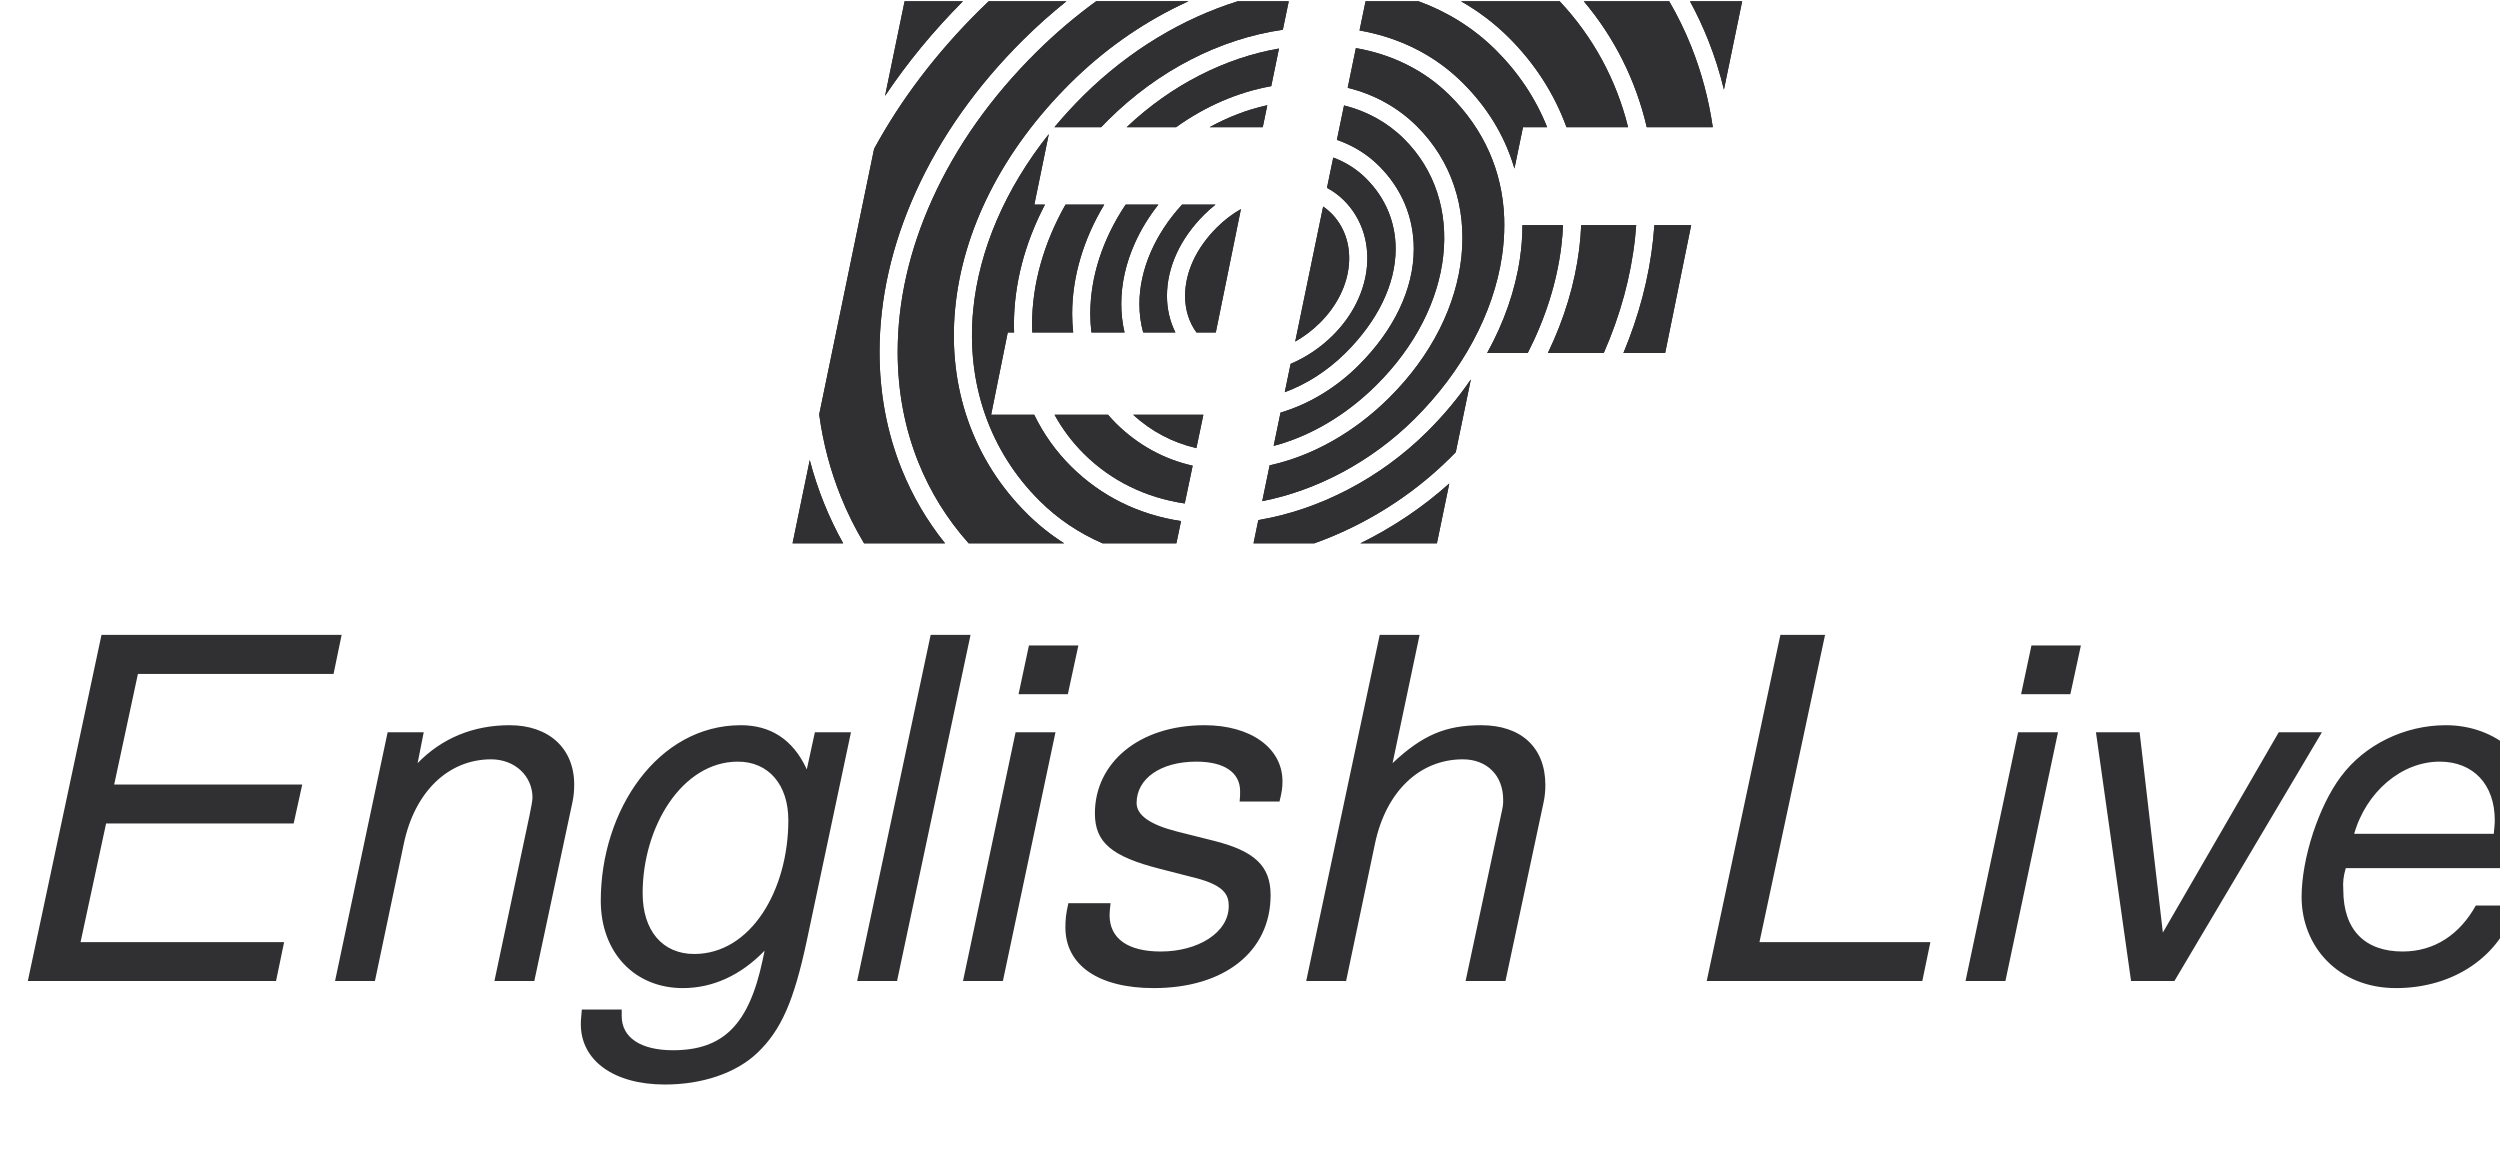
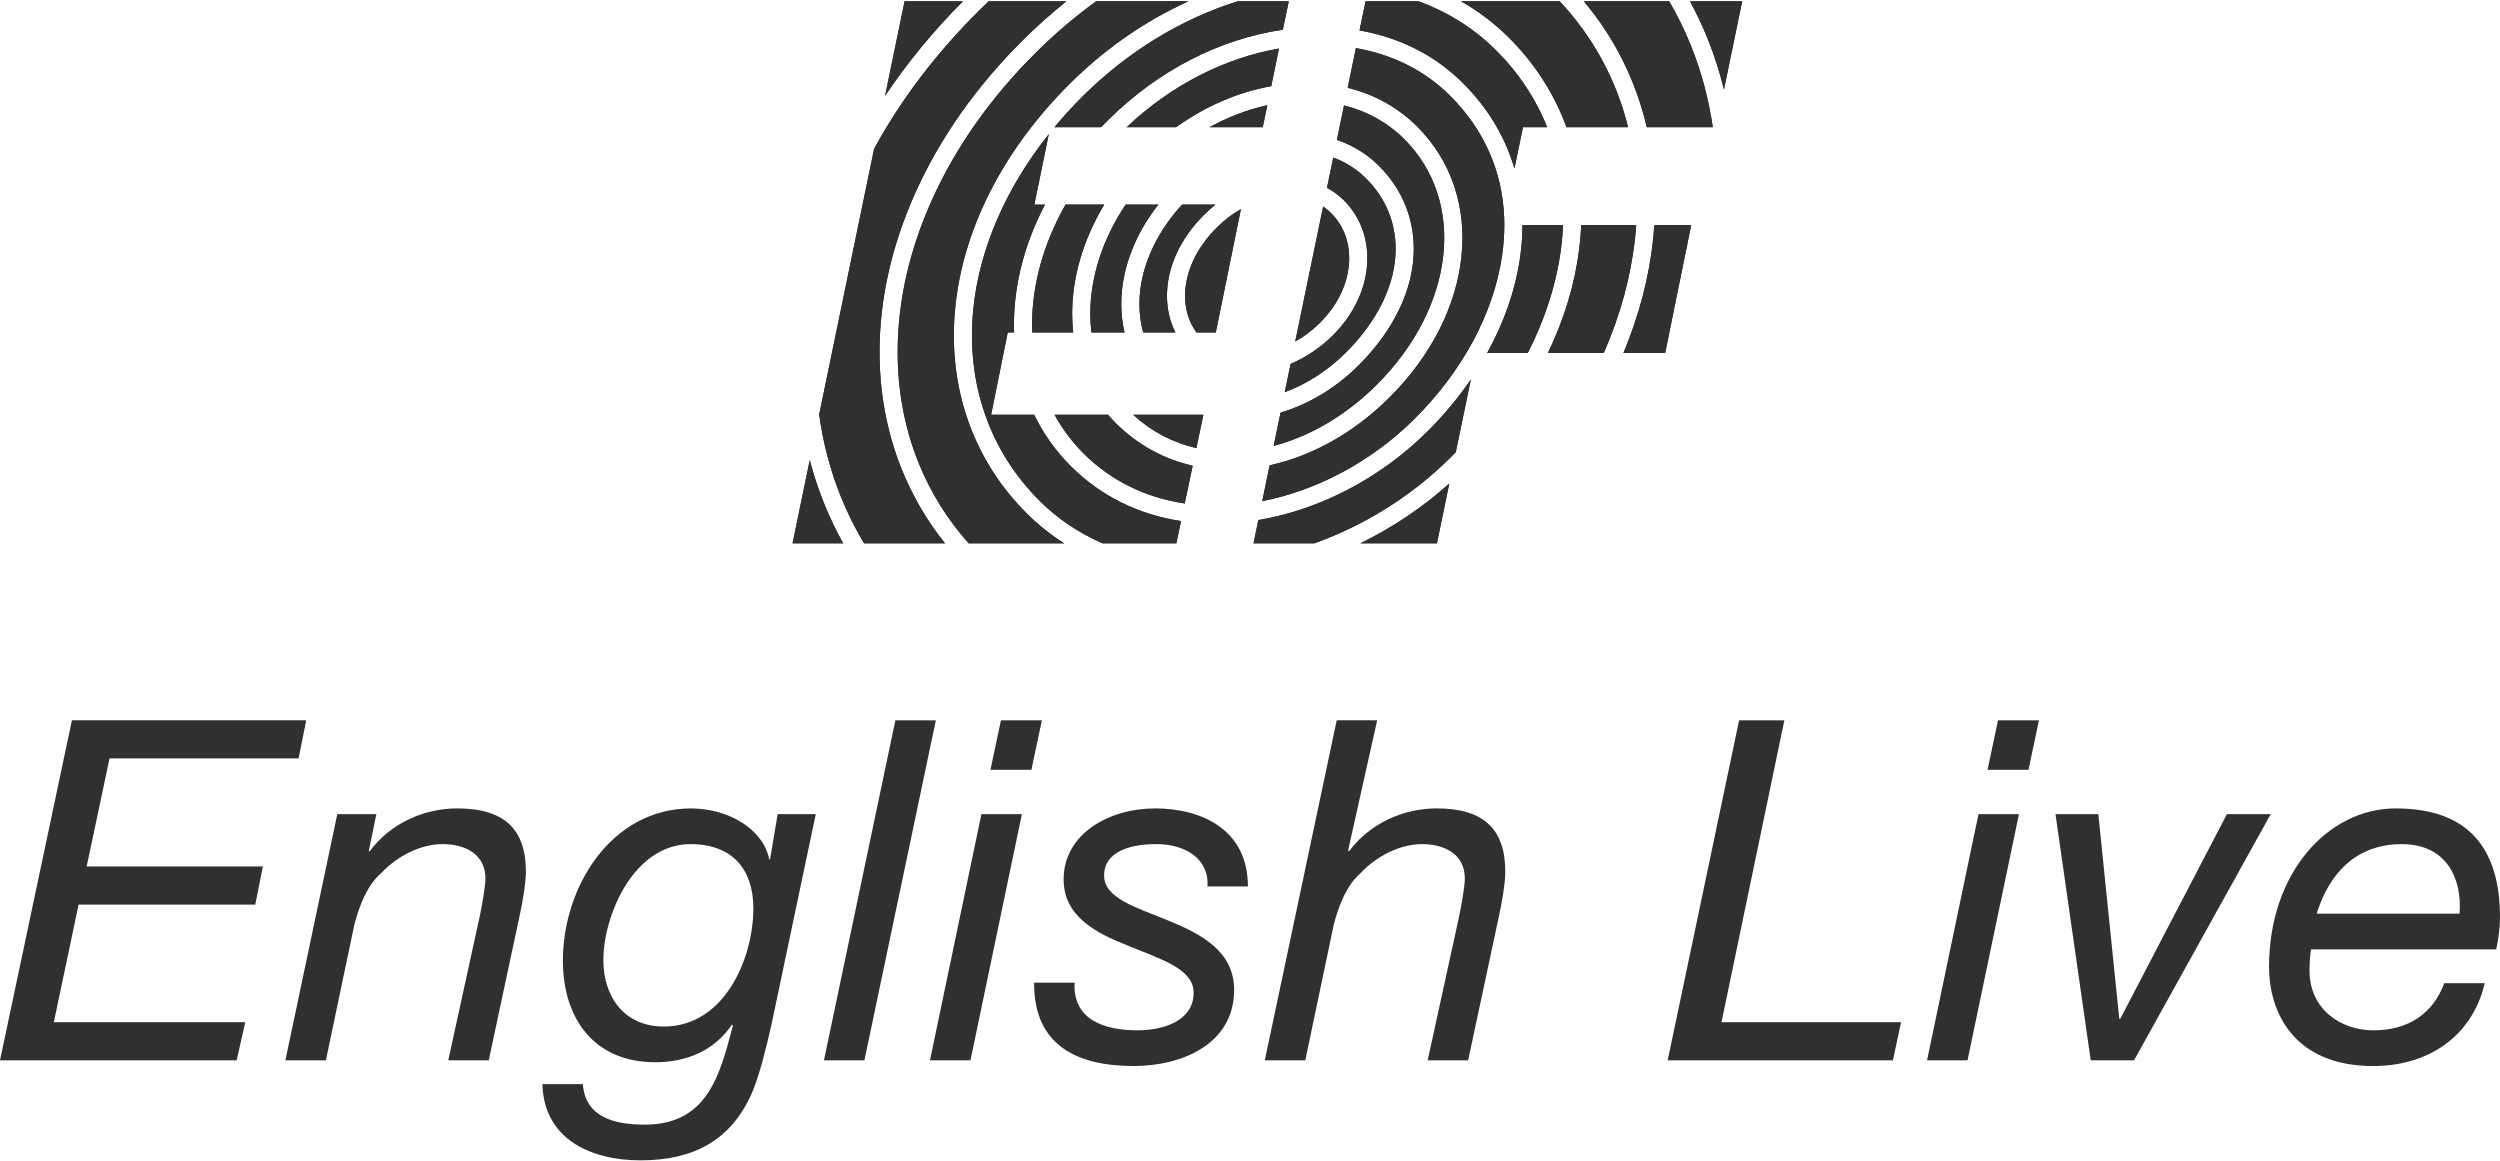
- <svg xmlns="http://www.w3.org/2000/svg" width="237px" height="110px" viewBox="0 0 237 110" version="1.1">
-   <defs />
-   <g id="Page-1" stroke="none" stroke-width="1" fill="none" fill-rule="evenodd">
-     <g id="wide-projects-normal" transform="translate(-68, -976)" fill="#303033">
-       <g id="EF-English-Live" transform="translate(0, 940)">
-         <g id="EF-Logo-+-Englishtown-Mobile" transform="translate(66, 36)">
-           <g id="EF-Logo" transform="translate(77, 0)">
-             <path d="M24.958,12.06 L29.385,12.06 C29.617,11.818 29.853,11.577 30.095,11.337 C34.792,6.684 40.628,3.681 46.614,2.818 L47.175,0.117 L42.347,0.117 C37.163,1.738 32.063,4.748 27.697,9.071 C26.722,10.039 25.81,11.036 24.958,12.06" id="Fill-1" />
-             <path d="M59.025,23.602 C59.025,27.375 57.153,31.309 53.754,34.676 C51.618,36.795 49.069,38.319 46.395,39.114 L45.742,42.271 C49.186,41.365 52.581,39.382 55.459,36.527 C62.932,29.124 64.063,19.076 58.09,13.154 C56.531,11.607 54.594,10.541 52.415,9.994 L51.738,13.26 C53.244,13.779 54.594,14.603 55.698,15.697 C57.873,17.852 59.025,20.586 59.025,23.602" id="Fill-2" />
-             <path d="M52.881,25.047 C53.034,23.156 52.427,21.425 51.171,20.182 C50.942,19.956 50.695,19.758 50.435,19.577 L47.785,32.382 C48.626,31.904 49.416,31.309 50.12,30.611 C51.741,29.004 52.722,27.028 52.881,25.047" id="Fill-3" />
-             <path d="M10.757,0.117 L8.902,9.093 C11,5.951 13.47,2.952 16.287,0.117 L10.757,0.117" id="Fill-4" />
-             <path d="M52.54,33.472 C55.615,30.426 57.308,26.922 57.308,23.602 C57.308,21.046 56.331,18.73 54.484,16.898 C53.604,16.027 52.563,15.37 51.391,14.936 L50.799,17.809 C51.382,18.123 51.917,18.514 52.387,18.978 C54.003,20.581 54.785,22.786 54.594,25.184 C54.4,27.568 53.244,29.924 51.334,31.814 C50.176,32.963 48.802,33.877 47.35,34.496 L46.795,37.179 C48.826,36.431 50.813,35.183 52.54,33.472" id="Fill-5" />
-             <path d="M73.503,12.06 L79.343,12.06 C78.235,7.58 76.041,3.513 72.855,0.117 L63.493,0.117 C65.139,1.05 66.644,2.186 67.989,3.516 C70.488,5.995 72.339,8.866 73.503,12.06" id="Fill-6" />
-             <path d="M3.126,47.731 C2.584,46.39 2.132,45.02 1.765,43.615 L0.135,51.506 L4.932,51.506 C4.254,50.29 3.651,49.032 3.126,47.731" id="Fill-7" />
-             <path d="M13.38,18.888 C11.202,23.701 10.098,28.577 10.098,33.377 C10.098,37.066 10.762,40.586 12.069,43.844 C13.201,46.658 14.798,49.228 16.83,51.506 L25.881,51.506 C24.612,50.699 23.44,49.768 22.378,48.713 C17.26,43.644 14.834,36.737 15.548,29.263 C15.899,25.573 16.996,21.878 18.806,18.282 C20.677,14.568 23.261,11.065 26.483,7.87 C29.554,4.825 33.034,2.35 36.82,0.516 C37.102,0.379 37.385,0.246 37.669,0.115 L28.92,0.115 C26.934,1.559 25.038,3.169 23.246,4.945 C18.963,9.19 15.644,13.88 13.38,18.888" id="Fill-8" />
-             <path d="M28.359,29.74 C28.359,30.346 28.397,30.938 28.465,31.518 L31.609,31.518 C31.403,30.651 31.298,29.743 31.298,28.815 C31.298,26.893 31.731,24.955 32.586,23.048 C33.157,21.768 33.905,20.549 34.812,19.398 L31.711,19.398 C29.55,22.62 28.359,26.231 28.359,29.74" id="Fill-9" />
-             <path d="M40.229,19.398 L37.06,19.398 C34.482,22.197 33.016,25.59 33.016,28.816 C33.016,29.763 33.137,30.665 33.372,31.518 L36.429,31.518 C35.907,30.471 35.629,29.292 35.629,28.055 C35.629,25.339 36.889,22.598 39.174,20.333 C39.512,19.997 39.865,19.684 40.229,19.398" id="Fill-10" />
-             <path d="M56.672,37.729 C53.355,41.02 49.38,43.237 45.362,44.112 L44.66,47.508 C49.857,46.495 55.017,43.751 59.056,39.751 C63.629,35.218 66.592,29.714 67.394,24.253 C67.54,23.267 67.608,22.292 67.609,21.34 C67.609,21.117 67.606,20.89 67.599,20.667 C67.438,16.232 65.682,12.259 62.424,9.03 C59.995,6.623 56.915,5.147 53.537,4.559 L52.761,8.324 C55.266,8.94 57.498,10.165 59.304,11.951 C65.97,18.558 64.836,29.64 56.672,37.729" id="Fill-11" />
-             <path d="M45.514,8.168 L46.247,4.602 C41.231,5.465 36.101,7.988 31.805,12.06 L36.488,12.06 C39.263,10.072 42.354,8.732 45.514,8.168" id="Fill-12" />
-             <path d="M63.638,7.829 C65.952,10.122 67.586,12.775 68.491,15.721 C68.518,15.806 68.545,15.891 68.569,15.977 L69.379,12.06 L71.669,12.06 C70.584,9.333 68.941,6.869 66.774,4.718 C64.676,2.641 62.195,1.11 59.471,0.117 L54.456,0.117 L53.883,2.889 C54.696,3.031 55.493,3.223 56.274,3.46 C59.118,4.334 61.596,5.803 63.638,7.829" id="Fill-13" />
-             <path d="M38.066,44.147 C35.327,43.533 32.859,42.175 30.802,40.141 C30.534,39.873 30.281,39.596 30.037,39.314 L24.967,39.314 C25.715,40.676 26.655,41.927 27.768,43.033 C30.344,45.586 33.604,47.179 37.314,47.729 L38.066,44.147" id="Fill-14" />
-             <path d="M45.14,9.975 C43.265,10.384 41.419,11.089 39.67,12.06 L44.71,12.06 L45.14,9.975" id="Fill-15" />
-             <path d="M22.839,30.79 C22.839,31.035 22.845,31.276 22.856,31.518 L26.739,31.518 C26.675,30.934 26.643,30.342 26.643,29.74 C26.643,26.238 27.717,22.656 29.684,19.398 L26.01,19.398 C23.938,23.065 22.839,26.95 22.839,30.79" id="Fill-16" />
-             <path d="M39.079,39.324 L39.082,39.314 L32.416,39.314 C34.145,40.898 36.177,41.968 38.418,42.482 L39.079,39.324" id="Fill-17" />
-             <path d="M17.256,29.421 C16.593,36.382 18.842,42.808 23.591,47.513 C25.282,49.19 27.272,50.528 29.516,51.506 L36.522,51.506 L36.963,49.399 C32.928,48.786 29.375,47.031 26.555,44.235 C25.105,42.797 23.922,41.136 23.039,39.314 L18.96,39.314 L20.534,31.518 L21.136,31.518 C21.129,31.275 21.122,31.035 21.122,30.788 C21.122,26.947 22.137,23.074 24.062,19.397 L23.055,19.397 L24.427,12.714 C20.314,17.885 17.803,23.686 17.256,29.421" id="Fill-18" />
-             <path d="M8.381,33.377 C8.381,28.335 9.537,23.225 11.813,18.192 C14.163,12.993 17.602,8.134 22.031,3.744 C23.337,2.449 24.695,1.242 26.101,0.117 L18.731,0.117 C18.434,0.399 18.14,0.686 17.848,0.971 C13.757,5.029 10.41,9.434 7.865,14.11 L2.659,39.291 C3.028,42 3.715,44.612 4.721,47.1 C5.336,48.628 6.068,50.097 6.912,51.506 L14.589,51.506 C12.875,49.37 11.496,47.013 10.474,44.47 C9.086,41.016 8.381,37.28 8.381,33.377" id="Fill-19" />
-             <path d="M61.219,51.506 L62.395,45.832 C59.856,48.111 56.996,50.02 53.963,51.506 L61.219,51.506" id="Fill-20" />
-             <path d="M44.289,49.302 L43.834,51.506 L49.603,51.506 C54.341,49.812 58.812,47.04 62.466,43.414 C62.65,43.234 62.829,43.05 63.006,42.87 L64.439,35.963 C63.244,37.714 61.847,39.39 60.268,40.953 C55.814,45.366 50.055,48.337 44.289,49.302" id="Fill-21" />
-             <path d="M83.24,0.117 L75.142,0.117 C78.07,3.59 80.083,7.643 81.113,12.059 L87.374,12.059 C86.987,9.406 86.306,6.847 85.333,4.41 C84.738,2.919 84.039,1.487 83.24,0.117" id="Fill-22" />
-             <path d="M85.208,0.117 C85.852,1.3 86.426,2.523 86.931,3.785 C87.539,5.312 88.038,6.883 88.429,8.494 L90.158,0.117 L85.208,0.117" id="Fill-23" />
-             <path d="M73.177,21.34 L69.325,21.34 C69.325,22.377 69.249,23.432 69.091,24.501 C68.647,27.532 67.582,30.569 65.981,33.463 L69.83,33.463 C71.506,30.179 72.59,26.77 73.009,23.372 C73.093,22.69 73.149,22.013 73.177,21.34" id="Fill-24" />
-             <path d="M81.716,22.69 C81.332,26.312 80.375,29.936 78.901,33.463 L82.857,33.463 L85.325,21.34 L81.833,21.34 C81.803,21.789 81.763,22.239 81.716,22.69" id="Fill-25" />
-             <path d="M80.112,21.34 L74.897,21.34 C74.866,22.083 74.805,22.825 74.713,23.577 C74.302,26.904 73.291,30.24 71.74,33.463 L77.037,33.463 C78.607,29.883 79.617,26.193 80.008,22.511 C80.052,22.12 80.083,21.731 80.112,21.34" id="Fill-26" />
-             <path d="M40.388,21.536 C38.425,23.479 37.346,25.793 37.346,28.055 C37.346,29.36 37.716,30.54 38.421,31.516 L40.258,31.516 L42.64,19.818 C41.839,20.275 41.078,20.851 40.388,21.536" id="Fill-27" />
-             <path d="M24.958,12.06 L29.385,12.06 C29.617,11.818 29.853,11.577 30.095,11.337 C34.792,6.684 40.628,3.681 46.614,2.818 L47.175,0.117 L42.347,0.117 C37.163,1.738 32.063,4.748 27.697,9.071 C26.722,10.039 25.81,11.036 24.958,12.06" id="Fill-28" />
-             <path d="M59.025,23.602 C59.025,27.375 57.153,31.309 53.754,34.676 C51.618,36.795 49.069,38.319 46.395,39.114 L45.742,42.271 C49.186,41.365 52.581,39.382 55.459,36.527 C62.932,29.124 64.063,19.076 58.09,13.154 C56.531,11.607 54.594,10.541 52.415,9.994 L51.738,13.26 C53.244,13.779 54.594,14.603 55.698,15.697 C57.873,17.852 59.025,20.586 59.025,23.602" id="Fill-29" />
-             <path d="M52.881,25.047 C53.034,23.156 52.427,21.425 51.171,20.182 C50.942,19.956 50.695,19.758 50.435,19.577 L47.785,32.382 C48.626,31.904 49.416,31.309 50.12,30.611 C51.741,29.004 52.722,27.028 52.881,25.047" id="Fill-30" />
-             <path d="M10.757,0.117 L8.902,9.093 C11,5.951 13.47,2.952 16.287,0.117 L10.757,0.117" id="Fill-31" />
-             <path d="M52.54,33.472 C55.615,30.426 57.308,26.922 57.308,23.602 C57.308,21.046 56.331,18.73 54.484,16.898 C53.604,16.027 52.563,15.37 51.391,14.936 L50.799,17.809 C51.382,18.123 51.917,18.514 52.387,18.978 C54.003,20.581 54.785,22.786 54.594,25.184 C54.4,27.568 53.244,29.924 51.334,31.814 C50.176,32.963 48.802,33.877 47.35,34.496 L46.795,37.179 C48.826,36.431 50.813,35.183 52.54,33.472" id="Fill-32" />
-             <path d="M73.503,12.06 L79.343,12.06 C78.235,7.58 76.041,3.513 72.855,0.117 L63.493,0.117 C65.139,1.05 66.644,2.186 67.989,3.516 C70.488,5.995 72.339,8.866 73.503,12.06" id="Fill-33" />
-             <path d="M3.126,47.731 C2.584,46.39 2.132,45.02 1.765,43.615 L0.135,51.506 L4.932,51.506 C4.254,50.29 3.651,49.032 3.126,47.731" id="Fill-34" />
-             <path d="M13.38,18.888 C11.202,23.701 10.098,28.577 10.098,33.377 C10.098,37.066 10.762,40.586 12.069,43.844 C13.201,46.658 14.798,49.228 16.83,51.506 L25.881,51.506 C24.612,50.699 23.44,49.768 22.378,48.713 C17.26,43.644 14.834,36.737 15.548,29.263 C15.899,25.573 16.996,21.878 18.806,18.282 C20.677,14.568 23.261,11.065 26.483,7.87 C29.554,4.825 33.034,2.35 36.82,0.516 C37.102,0.379 37.385,0.246 37.669,0.115 L28.92,0.115 C26.934,1.559 25.038,3.169 23.246,4.945 C18.963,9.19 15.644,13.88 13.38,18.888" id="Fill-35" />
-             <path d="M28.359,29.74 C28.359,30.346 28.397,30.938 28.465,31.518 L31.609,31.518 C31.403,30.651 31.298,29.743 31.298,28.815 C31.298,26.893 31.731,24.955 32.586,23.048 C33.157,21.768 33.905,20.549 34.812,19.398 L31.711,19.398 C29.55,22.62 28.359,26.231 28.359,29.74" id="Fill-36" />
-             <path d="M40.229,19.398 L37.06,19.398 C34.482,22.197 33.016,25.59 33.016,28.816 C33.016,29.763 33.137,30.665 33.372,31.518 L36.429,31.518 C35.907,30.471 35.629,29.292 35.629,28.055 C35.629,25.339 36.889,22.598 39.174,20.333 C39.512,19.997 39.865,19.684 40.229,19.398" id="Fill-37" />
-             <path d="M56.672,37.729 C53.355,41.02 49.38,43.237 45.362,44.112 L44.66,47.508 C49.857,46.495 55.017,43.751 59.056,39.751 C63.629,35.218 66.592,29.714 67.394,24.253 C67.54,23.267 67.608,22.292 67.609,21.34 C67.609,21.117 67.606,20.89 67.599,20.667 C67.438,16.232 65.682,12.259 62.424,9.03 C59.995,6.623 56.915,5.147 53.537,4.559 L52.761,8.324 C55.266,8.94 57.498,10.165 59.304,11.951 C65.97,18.558 64.836,29.64 56.672,37.729" id="Fill-38" />
-             <path d="M45.514,8.168 L46.247,4.602 C41.231,5.465 36.101,7.988 31.805,12.06 L36.488,12.06 C39.263,10.072 42.354,8.732 45.514,8.168" id="Fill-39" />
-             <path d="M63.638,7.829 C65.952,10.122 67.586,12.775 68.491,15.721 C68.518,15.806 68.545,15.891 68.569,15.977 L69.379,12.06 L71.669,12.06 C70.584,9.333 68.941,6.869 66.774,4.718 C64.676,2.641 62.195,1.11 59.471,0.117 L54.456,0.117 L53.883,2.889 C54.696,3.031 55.493,3.223 56.274,3.46 C59.118,4.334 61.596,5.803 63.638,7.829" id="Fill-40" />
-             <path d="M38.066,44.147 C35.327,43.533 32.859,42.175 30.802,40.141 C30.534,39.873 30.281,39.596 30.037,39.314 L24.967,39.314 C25.715,40.676 26.655,41.927 27.768,43.033 C30.344,45.586 33.604,47.179 37.314,47.729 L38.066,44.147" id="Fill-41" />
-             <path d="M45.14,9.975 C43.265,10.384 41.419,11.089 39.67,12.06 L44.71,12.06 L45.14,9.975" id="Fill-42" />
-             <path d="M22.839,30.79 C22.839,31.035 22.845,31.276 22.856,31.518 L26.739,31.518 C26.675,30.934 26.643,30.342 26.643,29.74 C26.643,26.238 27.717,22.656 29.684,19.398 L26.01,19.398 C23.938,23.065 22.839,26.95 22.839,30.79" id="Fill-43" />
-             <path d="M39.079,39.324 L39.082,39.314 L32.416,39.314 C34.145,40.898 36.177,41.968 38.418,42.482 L39.079,39.324" id="Fill-44" />
-             <path d="M17.256,29.421 C16.593,36.382 18.842,42.808 23.591,47.513 C25.282,49.19 27.272,50.528 29.516,51.506 L36.522,51.506 L36.963,49.399 C32.928,48.786 29.375,47.031 26.555,44.235 C25.105,42.797 23.922,41.136 23.039,39.314 L18.96,39.314 L20.534,31.518 L21.136,31.518 C21.129,31.275 21.122,31.035 21.122,30.788 C21.122,26.947 22.137,23.074 24.062,19.397 L23.055,19.397 L24.427,12.714 C20.314,17.885 17.803,23.686 17.256,29.421" id="Fill-45" />
-             <path d="M8.381,33.377 C8.381,28.335 9.537,23.225 11.813,18.192 C14.163,12.993 17.602,8.134 22.031,3.744 C23.337,2.449 24.695,1.242 26.101,0.117 L18.731,0.117 C18.434,0.399 18.14,0.686 17.848,0.971 C13.757,5.029 10.41,9.434 7.865,14.11 L2.659,39.291 C3.028,42 3.715,44.612 4.721,47.1 C5.336,48.628 6.068,50.097 6.912,51.506 L14.589,51.506 C12.875,49.37 11.496,47.013 10.474,44.47 C9.086,41.016 8.381,37.28 8.381,33.377" id="Fill-46" />
-             <path d="M61.219,51.506 L62.395,45.832 C59.856,48.111 56.996,50.02 53.963,51.506 L61.219,51.506" id="Fill-47" />
-             <path d="M44.289,49.302 L43.834,51.506 L49.603,51.506 C54.341,49.812 58.812,47.04 62.466,43.414 C62.65,43.234 62.829,43.05 63.006,42.87 L64.439,35.963 C63.244,37.714 61.847,39.39 60.268,40.953 C55.814,45.366 50.055,48.337 44.289,49.302" id="Fill-48" />
-             <path d="M83.24,0.117 L75.142,0.117 C78.07,3.59 80.083,7.643 81.113,12.059 L87.374,12.059 C86.987,9.406 86.306,6.847 85.333,4.41 C84.738,2.919 84.039,1.487 83.24,0.117" id="Fill-49" />
-             <path d="M85.208,0.117 C85.852,1.3 86.426,2.523 86.931,3.785 C87.539,5.312 88.038,6.883 88.429,8.494 L90.158,0.117 L85.208,0.117" id="Fill-50" />
-             <path d="M73.177,21.34 L69.325,21.34 C69.325,22.377 69.249,23.432 69.091,24.501 C68.647,27.532 67.582,30.569 65.981,33.463 L69.83,33.463 C71.506,30.179 72.59,26.77 73.009,23.372 C73.093,22.69 73.149,22.013 73.177,21.34" id="Fill-51" />
-             <path d="M81.716,22.69 C81.332,26.312 80.375,29.936 78.901,33.463 L82.857,33.463 L85.325,21.34 L81.833,21.34 C81.803,21.789 81.763,22.239 81.716,22.69" id="Fill-52" />
-             <path d="M80.112,21.34 L74.897,21.34 C74.866,22.083 74.805,22.825 74.713,23.577 C74.302,26.904 73.291,30.24 71.74,33.463 L77.037,33.463 C78.607,29.883 79.617,26.193 80.008,22.511 C80.052,22.12 80.083,21.731 80.112,21.34" id="Fill-53" />
-             <path d="M40.388,21.536 C38.425,23.479 37.346,25.793 37.346,28.055 C37.346,29.36 37.716,30.54 38.421,31.516 L40.258,31.516 L42.64,19.818 C41.839,20.275 41.078,20.851 40.388,21.536" id="Fill-54" />
-           </g>
-           <text id="English-Live" font-family="Helvetica Neue" font-size="45" font-style="italic" font-weight="normal" line-spacing="60">
-             <tspan x="2.84" y="93">English Live</tspan>
-           </text>
-         </g>
-       </g>
-     </g>
+ <svg xmlns="http://www.w3.org/2000/svg" width="237px" height="110px" viewBox="0 0 237 110" version="1.1" id="svg2">
+   <defs id="defs8" />
+   <g style="fill:#303033;fill-rule:evenodd;stroke:none" id="EF-Logo" transform="translate(75,0)">
+     <path d="m 24.958,12.06 4.427,0 c 0.232,-0.242 0.469,-0.483 0.711,-0.723 4.697,-4.653 10.533,-7.656 16.519,-8.519 l 0.561,-2.7 -4.827,0 C 37.163,1.738 32.063,4.748 27.697,9.071 26.722,10.039 25.81,11.036 24.958,12.06" id="Fill-1" />
+     <path d="m 59.025,23.602 c 0,3.773 -1.872,7.708 -5.271,11.075 -2.136,2.118 -4.685,3.643 -7.359,4.438 l -0.653,3.156 c 3.445,-0.905 6.839,-2.889 9.717,-5.744 7.473,-7.403 8.604,-17.451 2.631,-23.373 -1.559,-1.547 -3.496,-2.613 -5.675,-3.16 l -0.677,3.266 c 1.506,0.519 2.855,1.343 3.959,2.437 2.175,2.156 3.327,4.889 3.327,7.905" id="Fill-2" />
+     <path d="m 52.881,25.047 c 0.152,-1.891 -0.454,-3.622 -1.71,-4.865 -0.229,-0.226 -0.476,-0.425 -0.736,-0.605 l -2.65,12.805 c 0.841,-0.477 1.631,-1.072 2.335,-1.77 1.621,-1.607 2.601,-3.583 2.761,-5.564" id="Fill-3" />
+     <path d="M 10.757,0.117 8.902,9.093 C 11,5.951 13.47,2.952 16.287,0.117 l -5.53,0" id="Fill-4" />
+     <path d="m 52.54,33.472 c 3.076,-3.046 4.768,-6.55 4.768,-9.871 0,-2.556 -0.977,-4.872 -2.823,-6.704 -0.881,-0.871 -1.921,-1.528 -3.094,-1.962 l -0.592,2.874 c 0.584,0.314 1.118,0.705 1.588,1.168 1.616,1.604 2.398,3.808 2.207,6.207 -0.194,2.383 -1.35,4.739 -3.26,6.63 -1.158,1.149 -2.532,2.063 -3.984,2.682 l -0.556,2.683 c 2.031,-0.748 4.018,-1.996 5.745,-3.707" id="Fill-5" />
+     <path d="m 73.503,12.06 5.84,0 C 78.235,7.58 76.041,3.513 72.855,0.117 l -9.363,0 c 1.647,0.932 3.151,2.068 4.496,3.398 2.499,2.479 4.35,5.351 5.514,8.544" id="Fill-6" />
+     <path d="M 3.126,47.731 C 2.584,46.39 2.132,45.02 1.765,43.615 l -1.63,7.891 4.797,0 C 4.254,50.29 3.651,49.032 3.126,47.731" id="Fill-7" />
+     <path d="m 13.38,18.888 c -2.177,4.813 -3.282,9.689 -3.282,14.489 0,3.689 0.664,7.209 1.971,10.467 1.132,2.814 2.729,5.384 4.761,7.662 l 9.051,0 C 24.612,50.699 23.44,49.768 22.378,48.713 17.26,43.644 14.834,36.737 15.548,29.263 15.899,25.573 16.996,21.878 18.806,18.282 20.677,14.568 23.261,11.065 26.483,7.87 29.554,4.825 33.034,2.35 36.82,0.516 37.102,0.379 37.385,0.246 37.669,0.115 l -8.75,0 C 26.934,1.559 25.038,3.169 23.246,4.945 18.963,9.19 15.644,13.88 13.38,18.888" id="Fill-8" />
+     <path d="m 28.359,29.74 c 0,0.606 0.038,1.199 0.106,1.778 l 3.144,0 c -0.206,-0.867 -0.311,-1.775 -0.311,-2.702 0,-1.922 0.433,-3.86 1.288,-5.768 0.571,-1.279 1.319,-2.499 2.226,-3.65 l -3.1,0 c -2.161,3.222 -3.352,6.833 -3.352,10.342" id="Fill-9" />
+     <path d="m 40.229,19.398 -3.169,0 c -2.578,2.799 -4.044,6.193 -4.044,9.418 0,0.947 0.121,1.849 0.356,2.702 l 3.057,0 c -0.523,-1.046 -0.8,-2.226 -0.8,-3.463 0,-2.716 1.26,-5.457 3.545,-7.722 0.338,-0.336 0.691,-0.649 1.055,-0.935" id="Fill-10" />
+     <path d="m 56.672,37.729 c -3.317,3.29 -7.292,5.507 -11.31,6.382 l -0.702,3.396 c 5.197,-1.012 10.357,-3.757 14.395,-7.757 4.573,-4.533 7.536,-10.036 8.339,-15.497 0.145,-0.987 0.214,-1.961 0.215,-2.913 0,-0.224 -0.003,-0.45 -0.011,-0.673 C 67.438,16.232 65.682,12.259 62.424,9.03 59.995,6.623 56.915,5.147 53.538,4.559 l -0.777,3.765 c 2.506,0.616 4.737,1.841 6.544,3.628 6.665,6.607 5.532,17.689 -2.632,25.778" id="Fill-11" />
+     <path d="m 45.514,8.168 0.733,-3.566 c -5.016,0.863 -10.145,3.386 -14.442,7.458 l 4.683,0 c 2.775,-1.988 5.867,-3.328 9.026,-3.892" id="Fill-12" />
+     <path d="m 63.638,7.829 c 2.314,2.293 3.947,4.946 4.853,7.892 0.027,0.085 0.054,0.17 0.078,0.256 l 0.81,-3.917 2.29,0 C 70.584,9.333 68.941,6.869 66.774,4.718 64.676,2.641 62.195,1.11 59.471,0.117 l -5.015,0 -0.573,2.771 c 0.813,0.142 1.61,0.334 2.391,0.571 2.844,0.874 5.322,2.343 7.364,4.369" id="Fill-13" />
+     <path d="M 38.066,44.147 C 35.327,43.533 32.859,42.175 30.802,40.141 30.534,39.873 30.281,39.596 30.037,39.314 l -5.07,0 c 0.748,1.362 1.688,2.613 2.801,3.719 2.576,2.552 5.836,4.146 9.545,4.696 l 0.753,-3.582" id="Fill-14" />
+     <path d="m 45.14,9.975 c -1.875,0.409 -3.721,1.114 -5.47,2.085 l 5.041,0 0.43,-2.085" id="Fill-15" />
+     <path d="m 22.839,30.79 c 0,0.244 0.006,0.485 0.016,0.727 l 3.884,0 c -0.064,-0.584 -0.096,-1.175 -0.096,-1.778 0,-3.502 1.074,-7.083 3.041,-10.342 l -3.674,0 c -2.072,3.667 -3.171,7.552 -3.171,11.393" id="Fill-16" />
+     <path d="m 39.079,39.324 0.004,-0.009 -6.667,0 c 1.729,1.583 3.762,2.654 6.002,3.168 l 0.661,-3.159" id="Fill-17" />
+     <path d="m 17.256,29.421 c -0.662,6.961 1.587,13.387 6.335,18.093 1.691,1.676 3.681,3.014 5.925,3.992 l 7.006,0 0.441,-2.107 C 32.928,48.786 29.375,47.031 26.555,44.235 25.105,42.797 23.922,41.136 23.039,39.314 l -4.079,0 1.574,-7.797 0.603,0 c -0.007,-0.243 -0.014,-0.483 -0.014,-0.729 0,-3.841 1.015,-7.714 2.94,-11.392 l -1.007,0 1.372,-6.683 c -4.113,5.171 -6.624,10.972 -7.171,16.707" id="Fill-18" />
+     <path d="m 8.381,33.377 c 0,-5.042 1.156,-10.151 3.432,-15.185 C 14.163,12.993 17.602,8.134 22.031,3.744 23.337,2.449 24.695,1.242 26.101,0.117 l -7.37,0 C 18.434,0.399 18.14,0.686 17.848,0.971 13.757,5.029 10.41,9.434 7.865,14.11 L 2.659,39.291 c 0.368,2.709 1.056,5.321 2.061,7.809 0.615,1.527 1.347,2.997 2.192,4.406 l 7.676,0 C 12.875,49.37 11.496,47.013 10.474,44.47 9.086,41.016 8.381,37.28 8.381,33.377" id="Fill-19" />
+     <path d="m 61.219,51.506 1.176,-5.674 c -2.538,2.279 -5.398,4.187 -8.432,5.674 l 7.256,0" id="Fill-20" />
+     <path d="m 44.289,49.302 -0.454,2.203 5.769,0 c 4.738,-1.694 9.209,-4.466 12.863,-8.092 0.184,-0.179 0.363,-0.363 0.54,-0.544 l 1.433,-6.907 c -1.196,1.752 -2.592,3.428 -4.172,4.99 -4.454,4.413 -10.212,7.384 -15.979,8.349" id="Fill-21" />
+     <path d="m 83.24,0.117 -8.098,0 C 78.07,3.59 80.083,7.643 81.113,12.059 l 6.261,0 C 86.987,9.406 86.306,6.847 85.333,4.41 84.738,2.919 84.039,1.487 83.24,0.117" id="Fill-22" />
+     <path d="m 85.208,0.117 c 0.645,1.183 1.218,2.406 1.723,3.667 0.608,1.527 1.108,3.098 1.499,4.709 l 1.729,-8.376 -4.95,0" id="Fill-23" />
+     <path d="m 73.177,21.34 -3.852,0 c 0,1.037 -0.076,2.091 -0.234,3.161 -0.443,3.031 -1.508,6.068 -3.109,8.962 l 3.849,0 c 1.676,-3.283 2.76,-6.693 3.179,-10.091 0.084,-0.682 0.14,-1.359 0.168,-2.032" id="Fill-24" />
+     <path d="m 81.716,22.69 c -0.384,3.622 -1.341,7.246 -2.815,10.772 l 3.957,0 2.468,-12.122 -3.493,0 c -0.03,0.449 -0.07,0.898 -0.117,1.35" id="Fill-25" />
+     <path d="m 80.112,21.34 -5.215,0 c -0.03,0.743 -0.092,1.485 -0.183,2.237 -0.411,3.327 -1.422,6.663 -2.974,9.886 l 5.297,0 c 1.57,-3.58 2.58,-7.27 2.972,-10.952 0.044,-0.391 0.075,-0.78 0.103,-1.171" id="Fill-26" />
+     <path d="m 40.388,21.536 c -1.964,1.943 -3.042,4.257 -3.042,6.52 0,1.305 0.37,2.485 1.075,3.46 l 1.837,0 2.382,-11.698 c -0.801,0.457 -1.562,1.033 -2.251,1.718" id="Fill-27" />
+     <path d="m 24.958,12.06 4.427,0 c 0.232,-0.242 0.469,-0.483 0.711,-0.723 4.697,-4.653 10.533,-7.656 16.519,-8.519 l 0.561,-2.7 -4.827,0 C 37.163,1.738 32.063,4.748 27.697,9.071 26.722,10.039 25.81,11.036 24.958,12.06" id="Fill-28" />
+     <path d="m 59.025,23.602 c 0,3.773 -1.872,7.708 -5.271,11.075 -2.136,2.118 -4.685,3.643 -7.359,4.438 l -0.653,3.156 c 3.445,-0.905 6.839,-2.889 9.717,-5.744 7.473,-7.403 8.604,-17.451 2.631,-23.373 -1.559,-1.547 -3.496,-2.613 -5.675,-3.16 l -0.677,3.266 c 1.506,0.519 2.855,1.343 3.959,2.437 2.175,2.156 3.327,4.889 3.327,7.905" id="Fill-29" />
+     <path d="m 52.881,25.047 c 0.152,-1.891 -0.454,-3.622 -1.71,-4.865 -0.229,-0.226 -0.476,-0.425 -0.736,-0.605 l -2.65,12.805 c 0.841,-0.477 1.631,-1.072 2.335,-1.77 1.621,-1.607 2.601,-3.583 2.761,-5.564" id="Fill-30" />
+     <path d="M 10.757,0.117 8.902,9.093 C 11,5.951 13.47,2.952 16.287,0.117 l -5.53,0" id="Fill-31" />
+     <path d="m 52.54,33.472 c 3.076,-3.046 4.768,-6.55 4.768,-9.871 0,-2.556 -0.977,-4.872 -2.823,-6.704 -0.881,-0.871 -1.921,-1.528 -3.094,-1.962 l -0.592,2.874 c 0.584,0.314 1.118,0.705 1.588,1.168 1.616,1.604 2.398,3.808 2.207,6.207 -0.194,2.383 -1.35,4.739 -3.26,6.63 -1.158,1.149 -2.532,2.063 -3.984,2.682 l -0.556,2.683 c 2.031,-0.748 4.018,-1.996 5.745,-3.707" id="Fill-32" />
+     <path d="m 73.503,12.06 5.84,0 C 78.235,7.58 76.041,3.513 72.855,0.117 l -9.363,0 c 1.647,0.932 3.151,2.068 4.496,3.398 2.499,2.479 4.35,5.351 5.514,8.544" id="Fill-33" />
+     <path d="M 3.126,47.731 C 2.584,46.39 2.132,45.02 1.765,43.615 l -1.63,7.891 4.797,0 C 4.254,50.29 3.651,49.032 3.126,47.731" id="Fill-34" />
+     <path d="m 13.38,18.888 c -2.177,4.813 -3.282,9.689 -3.282,14.489 0,3.689 0.664,7.209 1.971,10.467 1.132,2.814 2.729,5.384 4.761,7.662 l 9.051,0 C 24.612,50.699 23.44,49.768 22.378,48.713 17.26,43.644 14.834,36.737 15.548,29.263 15.899,25.573 16.996,21.878 18.806,18.282 20.677,14.568 23.261,11.065 26.483,7.87 29.554,4.825 33.034,2.35 36.82,0.516 37.102,0.379 37.385,0.246 37.669,0.115 l -8.75,0 C 26.934,1.559 25.038,3.169 23.246,4.945 18.963,9.19 15.644,13.88 13.38,18.888" id="Fill-35" />
+     <path d="m 28.359,29.74 c 0,0.606 0.038,1.199 0.106,1.778 l 3.144,0 c -0.206,-0.867 -0.311,-1.775 -0.311,-2.702 0,-1.922 0.433,-3.86 1.288,-5.768 0.571,-1.279 1.319,-2.499 2.226,-3.65 l -3.1,0 c -2.161,3.222 -3.352,6.833 -3.352,10.342" id="Fill-36" />
+     <path d="m 40.229,19.398 -3.169,0 c -2.578,2.799 -4.044,6.193 -4.044,9.418 0,0.947 0.121,1.849 0.356,2.702 l 3.057,0 c -0.523,-1.046 -0.8,-2.226 -0.8,-3.463 0,-2.716 1.26,-5.457 3.545,-7.722 0.338,-0.336 0.691,-0.649 1.055,-0.935" id="Fill-37" />
+     <path d="m 56.672,37.729 c -3.317,3.29 -7.292,5.507 -11.31,6.382 l -0.702,3.396 c 5.197,-1.012 10.357,-3.757 14.395,-7.757 4.573,-4.533 7.536,-10.036 8.339,-15.497 0.145,-0.987 0.214,-1.961 0.215,-2.913 0,-0.224 -0.003,-0.45 -0.011,-0.673 C 67.438,16.232 65.682,12.259 62.424,9.03 59.995,6.623 56.915,5.147 53.538,4.559 l -0.777,3.765 c 2.506,0.616 4.737,1.841 6.544,3.628 6.665,6.607 5.532,17.689 -2.632,25.778" id="Fill-38" />
+     <path d="m 45.514,8.168 0.733,-3.566 c -5.016,0.863 -10.145,3.386 -14.442,7.458 l 4.683,0 c 2.775,-1.988 5.867,-3.328 9.026,-3.892" id="Fill-39" />
+     <path d="m 63.638,7.829 c 2.314,2.293 3.947,4.946 4.853,7.892 0.027,0.085 0.054,0.17 0.078,0.256 l 0.81,-3.917 2.29,0 C 70.584,9.333 68.941,6.869 66.774,4.718 64.676,2.641 62.195,1.11 59.471,0.117 l -5.015,0 -0.573,2.771 c 0.813,0.142 1.61,0.334 2.391,0.571 2.844,0.874 5.322,2.343 7.364,4.369" id="Fill-40" />
+     <path d="M 38.066,44.147 C 35.327,43.533 32.859,42.175 30.802,40.141 30.534,39.873 30.281,39.596 30.037,39.314 l -5.07,0 c 0.748,1.362 1.688,2.613 2.801,3.719 2.576,2.552 5.836,4.146 9.545,4.696 l 0.753,-3.582" id="Fill-41" />
+     <path d="m 45.14,9.975 c -1.875,0.409 -3.721,1.114 -5.47,2.085 l 5.041,0 0.43,-2.085" id="Fill-42" />
+     <path d="m 22.839,30.79 c 0,0.244 0.006,0.485 0.016,0.727 l 3.884,0 c -0.064,-0.584 -0.096,-1.175 -0.096,-1.778 0,-3.502 1.074,-7.083 3.041,-10.342 l -3.674,0 c -2.072,3.667 -3.171,7.552 -3.171,11.393" id="Fill-43" />
+     <path d="m 39.079,39.324 0.004,-0.009 -6.667,0 c 1.729,1.583 3.762,2.654 6.002,3.168 l 0.661,-3.159" id="Fill-44" />
+     <path d="m 17.256,29.421 c -0.662,6.961 1.587,13.387 6.335,18.093 1.691,1.676 3.681,3.014 5.925,3.992 l 7.006,0 0.441,-2.107 C 32.928,48.786 29.375,47.031 26.555,44.235 25.105,42.797 23.922,41.136 23.039,39.314 l -4.079,0 1.574,-7.797 0.603,0 c -0.007,-0.243 -0.014,-0.483 -0.014,-0.729 0,-3.841 1.015,-7.714 2.94,-11.392 l -1.007,0 1.372,-6.683 c -4.113,5.171 -6.624,10.972 -7.171,16.707" id="Fill-45" />
+     <path d="m 8.381,33.377 c 0,-5.042 1.156,-10.151 3.432,-15.185 C 14.163,12.993 17.602,8.134 22.031,3.744 23.337,2.449 24.695,1.242 26.101,0.117 l -7.37,0 C 18.434,0.399 18.14,0.686 17.848,0.971 13.757,5.029 10.41,9.434 7.865,14.11 L 2.659,39.291 c 0.368,2.709 1.056,5.321 2.061,7.809 0.615,1.527 1.347,2.997 2.192,4.406 l 7.676,0 C 12.875,49.37 11.496,47.013 10.474,44.47 9.086,41.016 8.381,37.28 8.381,33.377" id="Fill-46" />
+     <path d="m 61.219,51.506 1.176,-5.674 c -2.538,2.279 -5.398,4.187 -8.432,5.674 l 7.256,0" id="Fill-47" />
+     <path d="m 44.289,49.302 -0.454,2.203 5.769,0 c 4.738,-1.694 9.209,-4.466 12.863,-8.092 0.184,-0.179 0.363,-0.363 0.54,-0.544 l 1.433,-6.907 c -1.196,1.752 -2.592,3.428 -4.172,4.99 -4.454,4.413 -10.212,7.384 -15.979,8.349" id="Fill-48" />
+     <path d="m 83.24,0.117 -8.098,0 C 78.07,3.59 80.083,7.643 81.113,12.059 l 6.261,0 C 86.987,9.406 86.306,6.847 85.333,4.41 84.738,2.919 84.039,1.487 83.24,0.117" id="Fill-49" />
+     <path d="m 85.208,0.117 c 0.645,1.183 1.218,2.406 1.723,3.667 0.608,1.527 1.108,3.098 1.499,4.709 l 1.729,-8.376 -4.95,0" id="Fill-50" />
+     <path d="m 73.177,21.34 -3.852,0 c 0,1.037 -0.076,2.091 -0.234,3.161 -0.443,3.031 -1.508,6.068 -3.109,8.962 l 3.849,0 c 1.676,-3.283 2.76,-6.693 3.179,-10.091 0.084,-0.682 0.14,-1.359 0.168,-2.032" id="Fill-51" />
+     <path d="m 81.716,22.69 c -0.384,3.622 -1.341,7.246 -2.815,10.772 l 3.957,0 2.468,-12.122 -3.493,0 c -0.03,0.449 -0.07,0.898 -0.117,1.35" id="Fill-52" />
+     <path d="m 80.112,21.34 -5.215,0 c -0.03,0.743 -0.092,1.485 -0.183,2.237 -0.411,3.327 -1.422,6.663 -2.974,9.886 l 5.297,0 c 1.57,-3.58 2.58,-7.27 2.972,-10.952 0.044,-0.391 0.075,-0.78 0.103,-1.171" id="Fill-53" />
+     <path d="m 40.388,21.536 c -1.964,1.943 -3.042,4.257 -3.042,6.52 0,1.305 0.37,2.485 1.075,3.46 l 1.837,0 2.382,-11.698 c -0.801,0.457 -1.562,1.033 -2.251,1.718" id="Fill-54" />
+   </g>
+   <g style="font-size:45.145px;font-style:italic;font-variant:normal;font-weight:normal;font-stretch:normal;text-align:start;line-height:125%;writing-mode:lr-tb;text-anchor:start;fill:#303033;fill-rule:evenodd;stroke:none;font-family:Helvetica Neue LT Std;-inkscape-font-specification:Helvetica Neue LT Std Italic" id="English-Live" transform="translate(-1.12,0)">
+     <path d="m 1.12,100.519 22.437,0 0.813,-3.612 -18.148,0 2.348,-11.151 16.749,0 0.722,-3.612 -16.704,0 2.167,-10.248 17.923,0 0.722,-3.612 -22.211,0 -6.817,32.234" style="line-height:125%;font-family:Helvetica Neue LT Std;-inkscape-font-specification:Helvetica Neue LT Std Italic" id="path3286" />
+     <path d="m 28.177,100.519 3.837,0 2.709,-12.912 c 0.497,-1.851 1.219,-3.702 2.573,-4.876 1.445,-1.535 3.657,-2.709 5.779,-2.709 2.257,0 4.063,1.038 4.063,3.25 0,0.813 -0.361,2.754 -0.542,3.612 l -2.98,13.634 3.837,0 2.844,-13.318 c 0.406,-1.806 0.677,-3.566 0.677,-4.56 0,-4.108 -2.122,-6.004 -6.501,-6.004 -3.205,0 -6.365,1.445 -8.307,4.063 l -0.09,0 0.722,-3.521 -3.702,0 -4.921,23.34" style="line-height:125%;font-family:Helvetica Neue LT Std;-inkscape-font-specification:Helvetica Neue LT Std Italic" id="path3288" />
+     <path d="m 58.318,91.039 c 0,-4.289 2.889,-11.015 8.262,-11.015 4.018,0 5.959,2.438 5.959,6.095 0,4.695 -2.709,11.196 -8.487,11.196 -3.837,0 -5.733,-2.934 -5.733,-6.275 m 20.135,-13.86 -3.612,0 -0.722,4.289 -0.09,0 0,-0.09 c -0.677,-2.934 -4.018,-4.74 -7.404,-4.74 -7.584,0 -12.144,7.494 -12.144,14.401 0,5.553 2.98,9.661 8.758,9.661 2.934,0 5.598,-1.083 7.268,-3.566 l 0.09,0.09 c -1.219,4.65 -2.393,9.39 -8.352,9.39 -2.934,0 -5.643,-0.722 -5.869,-3.837 l -3.837,0 c 0.135,5.192 4.56,7.223 9.3,7.223 4.966,0 8.623,-1.851 10.609,-6.501 0.677,-1.625 1.264,-3.973 1.806,-6.365 l 4.199,-19.954" style="line-height:125%;font-family:Helvetica Neue LT Std;-inkscape-font-specification:Helvetica Neue LT Std Italic" id="path3290" />
+     <path d="m 79.23,100.519 3.837,0 6.772,-32.234 -3.837,0 -6.772,32.234" style="line-height:125%;font-family:Helvetica Neue LT Std;-inkscape-font-specification:Helvetica Neue LT Std Italic" id="path3292" />
+     <path d="m 89.282,100.519 3.837,0 4.876,-23.34 -3.837,0 -4.876,23.34 m 10.609,-32.234 -3.882,0 -0.993,4.695 3.882,0 0.993,-4.695" style="line-height:125%;font-family:Helvetica Neue LT Std;-inkscape-font-specification:Helvetica Neue LT Std Italic" id="path3294" />
+     <path d="m 119.423,84.041 c 0,-5.463 -4.469,-7.404 -8.803,-7.404 -4.334,0 -8.668,2.393 -8.668,6.727 0,3.521 3.07,5.101 6.185,6.32 3.07,1.264 6.14,2.167 6.14,4.424 0,2.664 -2.844,3.566 -5.327,3.566 -3.205,0 -6.14,-1.038 -5.959,-4.515 l -3.837,0 c -0.045,5.959 4.108,7.9 9.435,7.9 4.515,0 9.526,-2.032 9.526,-7.223 0,-3.657 -3.115,-5.282 -6.185,-6.546 -3.07,-1.264 -6.14,-2.122 -6.14,-4.289 0,-2.348 2.618,-2.98 4.966,-2.98 2.664,0 5.011,1.354 4.831,4.018 l 3.837,0" style="line-height:125%;font-family:Helvetica Neue LT Std;-inkscape-font-specification:Helvetica Neue LT Std Italic" id="path3296" />
+     <path d="m 121.024,100.519 3.837,0 2.709,-12.912 c 0.497,-1.851 1.219,-3.702 2.573,-4.876 1.445,-1.535 3.657,-2.709 5.779,-2.709 2.257,0 4.063,1.038 4.063,3.25 0,0.813 -0.361,2.754 -0.542,3.612 l -2.98,13.634 3.837,0 2.844,-13.318 c 0.406,-1.806 0.677,-3.566 0.677,-4.56 0,-4.108 -2.122,-6.004 -6.501,-6.004 -3.205,0 -6.365,1.445 -8.307,4.063 l -0.09,-0.09 2.754,-12.325 -3.837,0 -6.817,32.234" style="line-height:125%;font-family:Helvetica Neue LT Std;-inkscape-font-specification:Helvetica Neue LT Std Italic" id="path3298" />
+     <path d="m 159.217,100.519 21.354,0 0.767,-3.612 -17.02,0 5.959,-28.622 -4.289,0 -6.772,32.234" style="line-height:125%;font-family:Helvetica Neue LT Std;-inkscape-font-specification:Helvetica Neue LT Std Italic" id="path3300" />
+     <path d="m 183.805,100.519 3.837,0 4.876,-23.34 -3.837,0 -4.876,23.34 m 10.609,-32.234 -3.882,0 -0.993,4.695 3.882,0 0.993,-4.695" style="line-height:125%;font-family:Helvetica Neue LT Std;-inkscape-font-specification:Helvetica Neue LT Std Italic" id="path3302" />
+     <path d="m 216.384,77.179 -4.153,0 -10.113,19.412 -0.09,0 -1.986,-19.412 -4.063,0 3.341,23.34 4.108,0 12.957,-23.34" style="line-height:125%;font-family:Helvetica Neue LT Std;-inkscape-font-specification:Helvetica Neue LT Std Italic" id="path3304" />
+     <path d="m 220.739,86.615 c 1.129,-3.612 3.566,-6.591 8.081,-6.591 4.244,0 5.733,3.296 5.463,6.591 l -13.544,0 m 17.02,3.386 c 0.135,-0.632 0.361,-1.806 0.361,-3.025 0,-6.591 -3.025,-10.338 -9.887,-10.338 -6.411,0 -12.009,6.095 -12.009,15.033 0,4.063 2.167,9.39 9.887,9.39 5.101,0 9.345,-2.709 10.564,-7.855 l -3.837,0 c -1.083,2.889 -3.386,4.469 -6.727,4.469 -3.115,0 -6.049,-2.032 -6.049,-5.643 0,-0.677 0.045,-1.354 0.135,-2.032 l 17.562,0" style="line-height:125%;font-family:Helvetica Neue LT Std;-inkscape-font-specification:Helvetica Neue LT Std Italic" id="path3306" />
  </g>
</svg>
